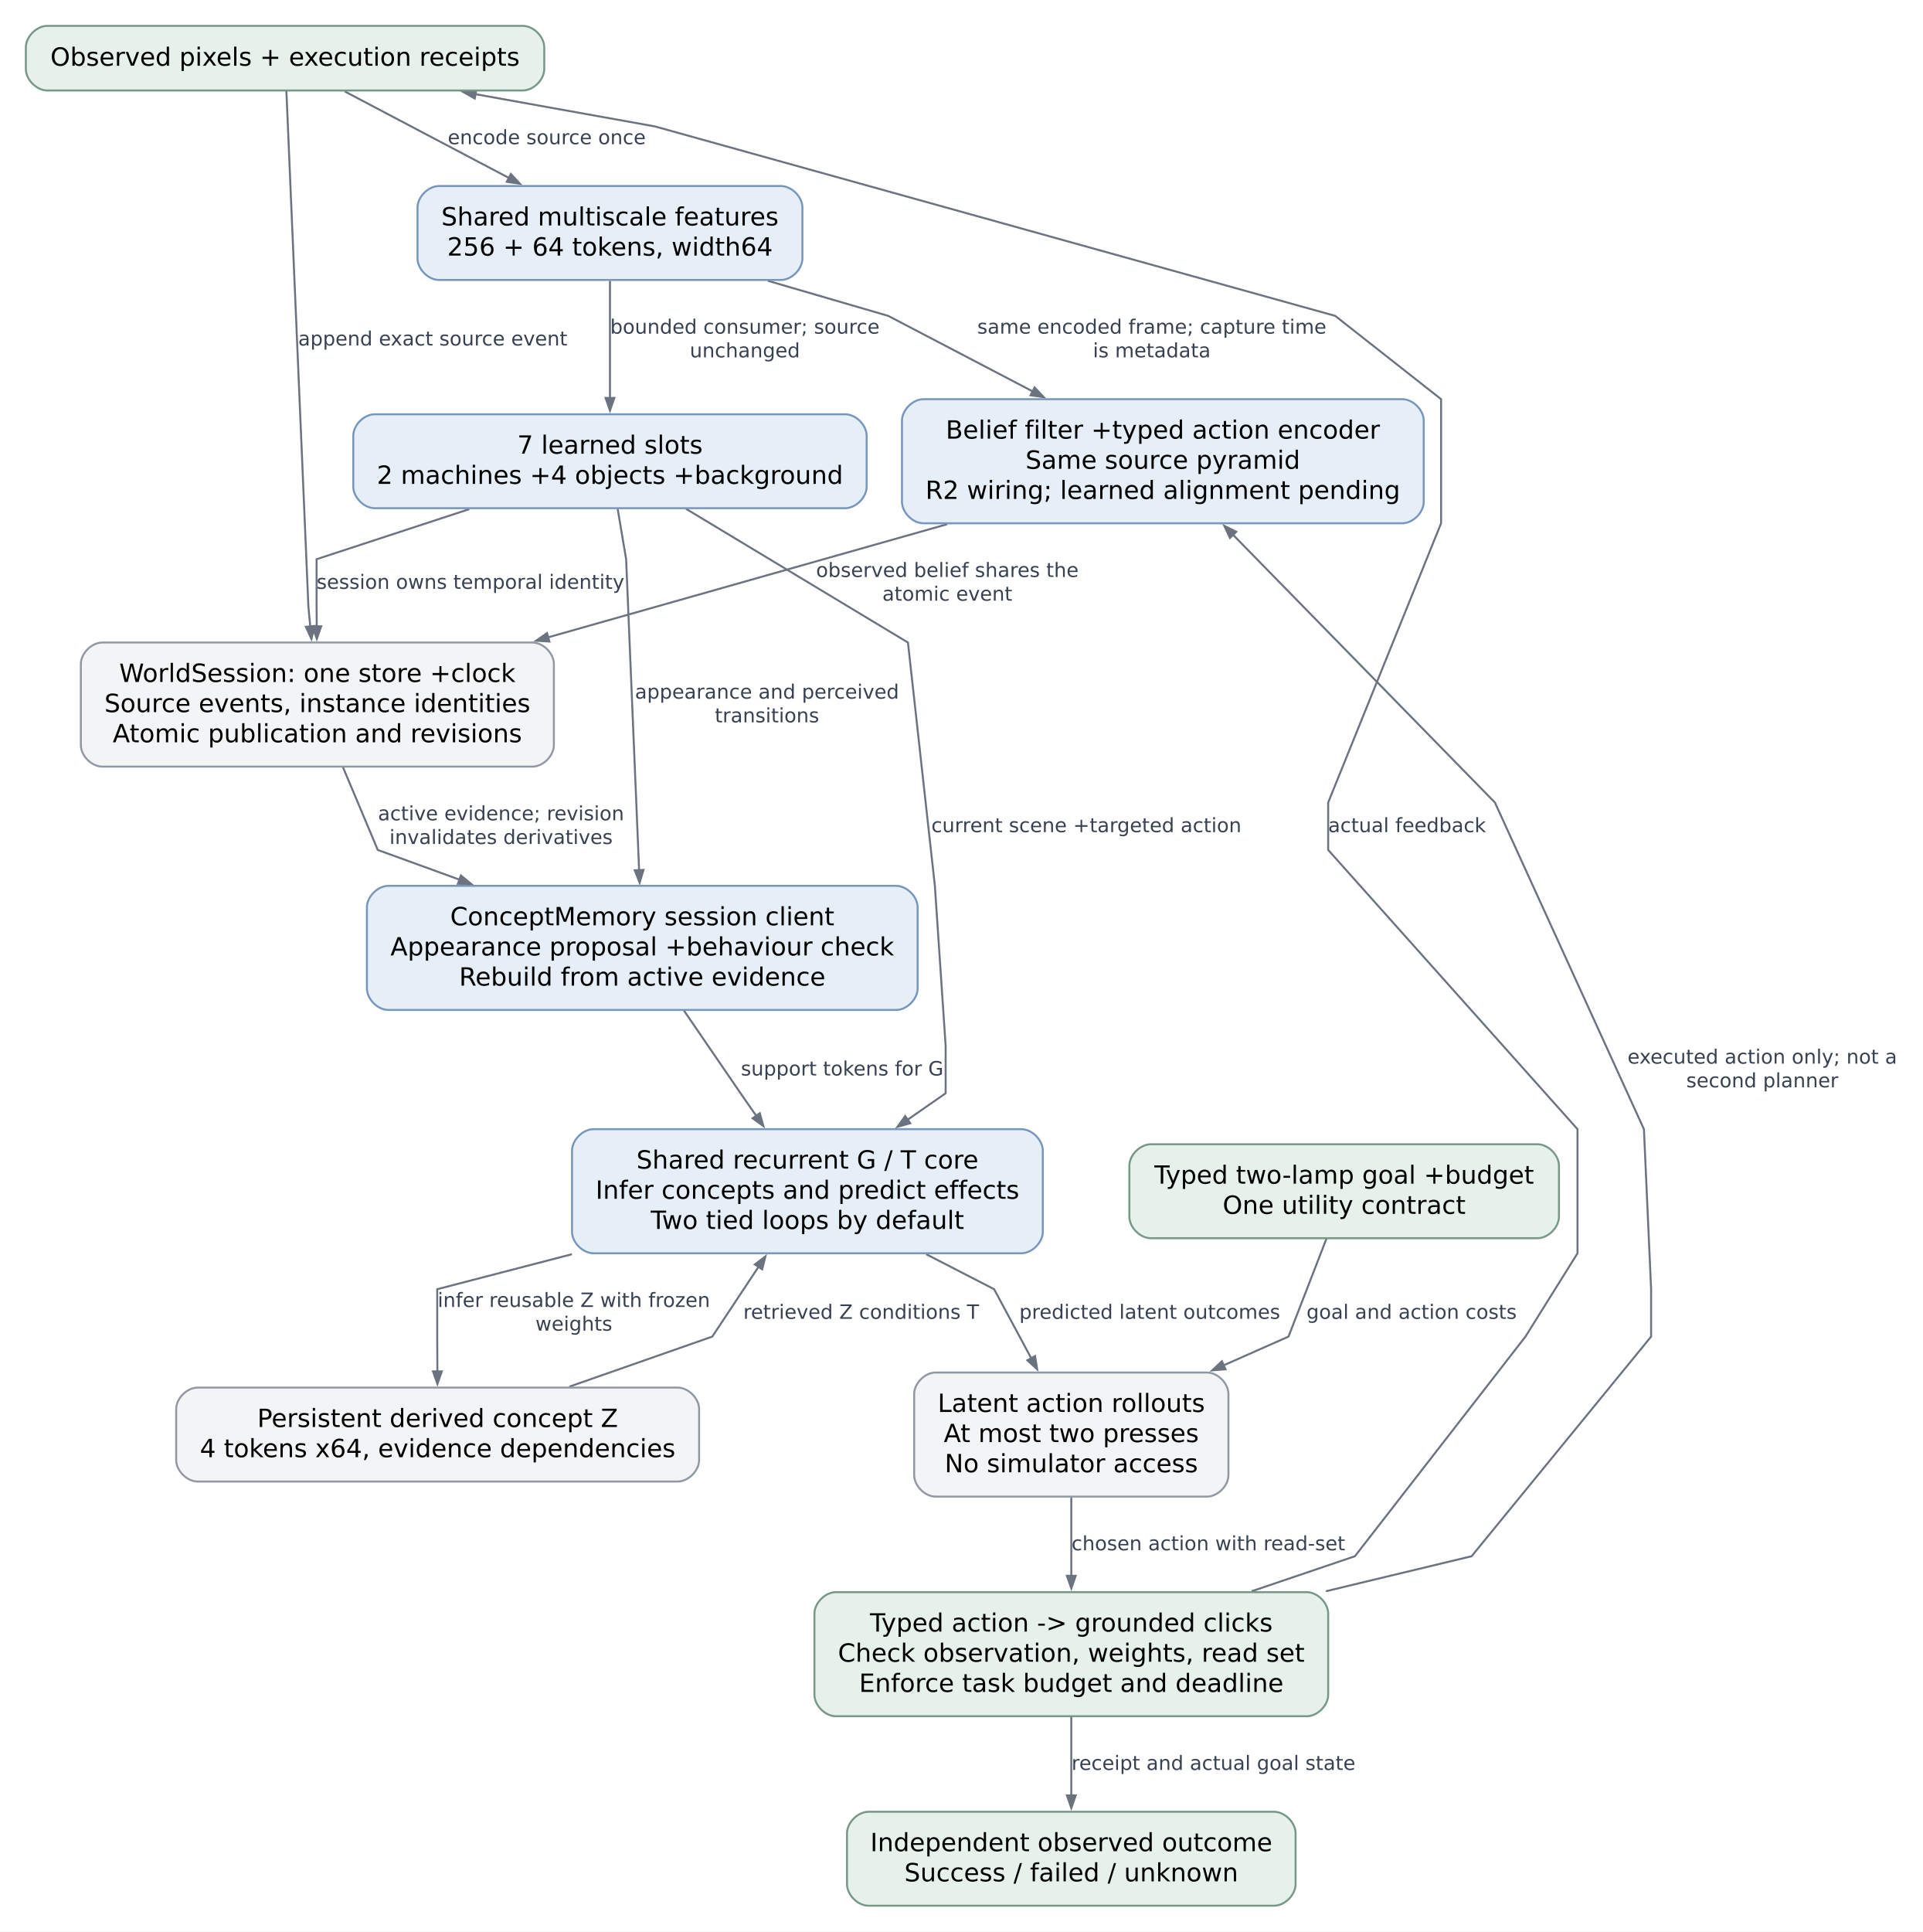
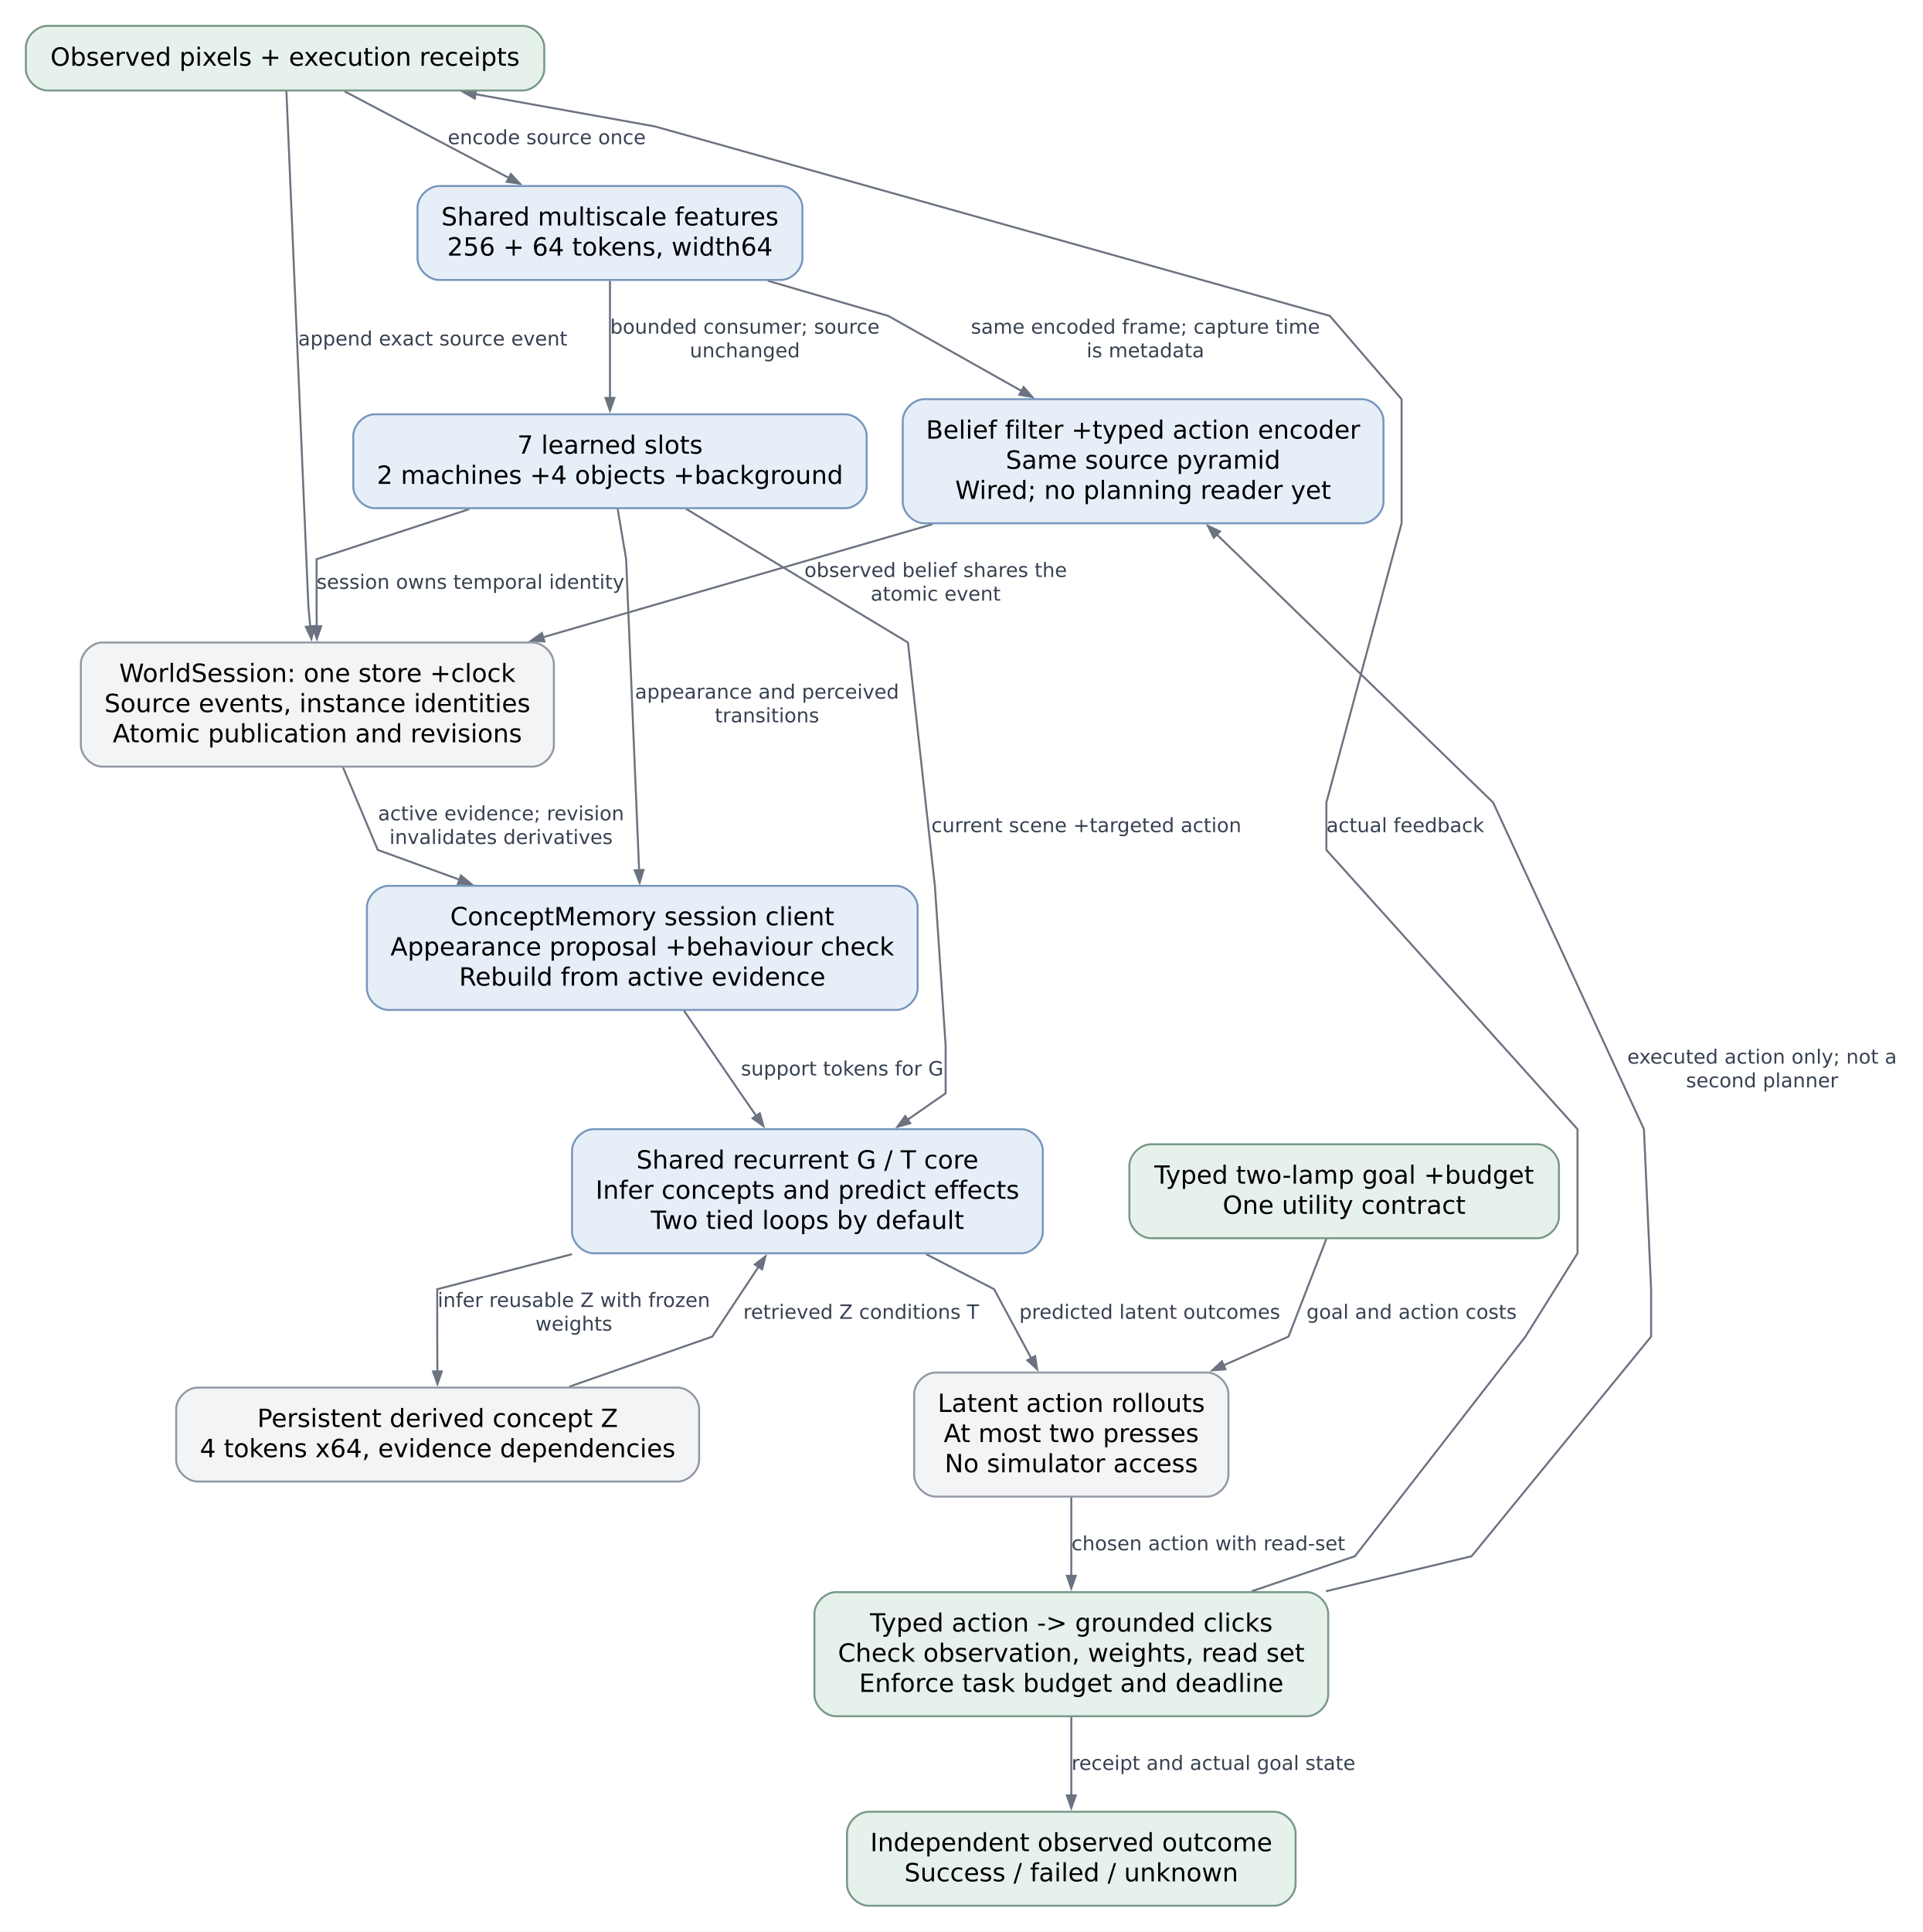
<svg xmlns="http://www.w3.org/2000/svg" width="1071pt" height="1076pt" viewBox="0.00 0.00 1071.00 1076.00">
  <g id="17-integrated-latent-agent-graph0" class="graph" transform="scale(1 1) rotate(0) translate(14.4 1061.36)">
-     <polygon fill="white" stroke="none" points="-14.4,14.4 -14.4,-1061.36 1057.1,-1061.36 1057.1,14.4 -14.4,14.4" />
+     <polygon fill="white" stroke="none" points="-14.4,14.4 -14.4,-1061.36 1056.99,-1061.36 1056.99,14.4 -14.4,14.4" />
    <g id="17-integrated-latent-agent-edge1" class="edge">
      <path fill="none" stroke="#6b7280" stroke-width="1.1" d="M177.6,-1010.47C203.19,-996.99 239.17,-978.03 269.22,-962.2" />
      <polygon fill="#6b7280" stroke="#6b7280" stroke-width="1.1" points="270.19,-964.46 275.25,-959.02 267.91,-960.12 270.19,-964.46" />
      <text xml:space="preserve" text-anchor="middle" x="290.18" y="-981.06" font-family="DejaVu Sans" font-size="11.00" fill="#374151">encode source once</text>
    </g>
    <g id="17-integrated-latent-agent-edge3" class="edge">
      <path fill="none" stroke="#6b7280" stroke-width="1.1" d="M145.14,-1010.72C147.89,-946.32 157.4,-723.52 157.4,-723.52 157.4,-723.52 157.84,-718.87 158.45,-712.3" />
      <polygon fill="#6b7280" stroke="#6b7280" stroke-width="1.1" points="160.87,-712.74 159.08,-705.54 155.99,-712.28 160.87,-712.74" />
      <text xml:space="preserve" text-anchor="middle" x="226.7" y="-868.94" font-family="DejaVu Sans" font-size="11.00" fill="#374151">append exact source event</text>
    </g>
    <g id="17-integrated-latent-agent-edge2" class="edge">
      <path fill="none" stroke="#6b7280" stroke-width="1.1" d="M325.4,-904.98C325.4,-886.09 325.4,-860.19 325.4,-839.55" />
      <polygon fill="#6b7280" stroke="#6b7280" stroke-width="1.1" points="327.85,-839.73 325.4,-832.73 322.95,-839.73 327.85,-839.73" />
      <text xml:space="preserve" text-anchor="middle" x="400.56" y="-875.54" font-family="DejaVu Sans" font-size="11.00" fill="#374151">bounded consumer; source</text>
      <text xml:space="preserve" text-anchor="middle" x="400.56" y="-862.34" font-family="DejaVu Sans" font-size="11.00" fill="#374151">unchanged</text>
    </g>
    <g id="17-integrated-latent-agent-edge15" class="edge">
-       <path fill="none" stroke="#6b7280" stroke-width="1.1" d="M413.32,-904.99C448.3,-894.79 480.4,-885.44 480.4,-885.44 480.4,-885.44 521.54,-863.94 561.15,-843.24" />
-       <polygon fill="#6b7280" stroke="#6b7280" stroke-width="1.1" points="561.97,-845.58 567.04,-840.16 559.7,-841.23 561.97,-845.58" />
-       <text xml:space="preserve" text-anchor="middle" x="627.25" y="-875.54" font-family="DejaVu Sans" font-size="11.00" fill="#374151">same encoded frame; capture time</text>
-       <text xml:space="preserve" text-anchor="middle" x="627.25" y="-862.34" font-family="DejaVu Sans" font-size="11.00" fill="#374151">is metadata</text>
+       <path fill="none" stroke="#6b7280" stroke-width="1.1" d="M413.32,-904.99C448.3,-894.79 480.4,-885.44 480.4,-885.44 480.4,-885.44 518.26,-864.12 554.88,-843.5" />
+       <polygon fill="#6b7280" stroke="#6b7280" stroke-width="1.1" points="555.83,-845.78 560.73,-840.21 553.43,-841.51 555.83,-845.78" />
+       <text xml:space="preserve" text-anchor="middle" x="623.69" y="-875.54" font-family="DejaVu Sans" font-size="11.00" fill="#374151">same encoded frame; capture time</text>
+       <text xml:space="preserve" text-anchor="middle" x="623.69" y="-862.34" font-family="DejaVu Sans" font-size="11.00" fill="#374151">is metadata</text>
    </g>
    <g id="17-integrated-latent-agent-edge16" class="edge">
      <path fill="none" stroke="#6b7280" stroke-width="1.1" d="M247.03,-777.8C205.09,-764.05 161.97,-749.92 161.97,-749.92 161.97,-749.92 161.97,-723.52 161.97,-723.52 161.97,-723.52 162,-718.87 162.06,-712.3" />
      <polygon fill="#6b7280" stroke="#6b7280" stroke-width="1.1" points="164.51,-712.56 162.11,-705.55 159.61,-712.53 164.51,-712.56" />
      <text xml:space="preserve" text-anchor="middle" x="247.68" y="-733.42" font-family="DejaVu Sans" font-size="11.00" fill="#374151">session owns temporal identity</text>
    </g>
    <g id="17-integrated-latent-agent-edge4" class="edge">
      <path fill="none" stroke="#6b7280" stroke-width="1.1" d="M329.69,-777.95C332.01,-764.16 334.4,-749.92 334.4,-749.92 334.4,-749.92 339.02,-639.36 341.64,-576.63" />
      <polygon fill="#6b7280" stroke="#6b7280" stroke-width="1.1" points="344.08,-576.87 341.93,-569.77 339.19,-576.66 344.08,-576.87" />
      <text xml:space="preserve" text-anchor="middle" x="412.88" y="-672.26" font-family="DejaVu Sans" font-size="11.00" fill="#374151">appearance and perceived</text>
      <text xml:space="preserve" text-anchor="middle" x="412.88" y="-659.06" font-family="DejaVu Sans" font-size="11.00" fill="#374151">transitions</text>
    </g>
    <g id="17-integrated-latent-agent-edge9" class="edge">
      <path fill="none" stroke="#6b7280" stroke-width="1.1" d="M367.72,-778C416.9,-748.38 491.4,-703.52 491.4,-703.52 491.4,-703.52 506.4,-568 506.4,-568 506.4,-568 512.4,-478.88 512.4,-478.88 512.4,-478.88 512.4,-452.48 512.4,-452.48 512.4,-452.48 503.18,-446.07 491.12,-437.68" />
      <polygon fill="#6b7280" stroke="#6b7280" stroke-width="1.1" points="492.68,-435.78 485.53,-433.79 489.88,-439.8 492.68,-435.78" />
      <text xml:space="preserve" text-anchor="middle" x="590.8" y="-597.9" font-family="DejaVu Sans" font-size="11.00" fill="#374151">current scene +targeted action</text>
    </g>
    <g id="17-integrated-latent-agent-edge5" class="edge">
      <path fill="none" stroke="#6b7280" stroke-width="1.1" d="M176.67,-634.05C185.84,-612.26 196.05,-588 196.05,-588 196.05,-588 216.22,-580.67 241.63,-571.43" />
      <polygon fill="#6b7280" stroke="#6b7280" stroke-width="1.1" points="242.36,-573.77 248.1,-569.08 240.68,-569.17 242.36,-573.77" />
      <text xml:space="preserve" text-anchor="middle" x="264.73" y="-604.5" font-family="DejaVu Sans" font-size="11.00" fill="#374151">active evidence; revision</text>
      <text xml:space="preserve" text-anchor="middle" x="264.73" y="-591.3" font-family="DejaVu Sans" font-size="11.00" fill="#374151">invalidates derivatives</text>
    </g>
    <g id="17-integrated-latent-agent-edge6" class="edge">
      <path fill="none" stroke="#6b7280" stroke-width="1.1" d="M366.62,-498.53C381.54,-476.74 398.15,-452.48 398.15,-452.48 398.15,-452.48 401.82,-447.2 406.86,-439.95" />
      <polygon fill="#6b7280" stroke="#6b7280" stroke-width="1.1" points="408.87,-441.35 410.86,-434.21 404.85,-438.55 408.87,-441.35" />
      <text xml:space="preserve" text-anchor="middle" x="454.77" y="-462.38" font-family="DejaVu Sans" font-size="11.00" fill="#374151">support tokens for G</text>
    </g>
    <g id="17-integrated-latent-agent-edge8" class="edge">
      <path fill="none" stroke="#6b7280" stroke-width="1.1" d="M302.76,-289.08C342.03,-302.83 382.4,-316.96 382.4,-316.96 382.4,-316.96 395.15,-336.2 408.15,-355.81" />
      <polygon fill="#6b7280" stroke="#6b7280" stroke-width="1.1" points="406.1,-357.14 412,-361.62 410.18,-354.43 406.1,-357.14" />
      <text xml:space="preserve" text-anchor="middle" x="465.32" y="-326.86" font-family="DejaVu Sans" font-size="11.00" fill="#374151">retrieved Z conditions T</text>
    </g>
    <g id="17-integrated-latent-agent-edge7" class="edge">
      <path fill="none" stroke="#6b7280" stroke-width="1.1" d="M304.21,-362.85C263.54,-352.28 229.17,-343.36 229.17,-343.36 229.17,-343.36 229.17,-316.96 229.17,-316.96 229.17,-316.96 229.21,-308.09 229.26,-297.58" />
      <polygon fill="#6b7280" stroke="#6b7280" stroke-width="1.1" points="231.71,-297.6 229.29,-290.59 226.81,-297.58 231.71,-297.6" />
      <text xml:space="preserve" text-anchor="middle" x="305.29" y="-333.46" font-family="DejaVu Sans" font-size="11.00" fill="#374151">infer reusable Z with frozen</text>
      <text xml:space="preserve" text-anchor="middle" x="305.29" y="-320.26" font-family="DejaVu Sans" font-size="11.00" fill="#374151">weights</text>
    </g>
    <g id="17-integrated-latent-agent-edge11" class="edge">
      <path fill="none" stroke="#6b7280" stroke-width="1.1" d="M501.56,-362.85C522.07,-352.28 539.4,-343.36 539.4,-343.36 539.4,-343.36 549.66,-324.29 560.15,-304.77" />
      <polygon fill="#6b7280" stroke="#6b7280" stroke-width="1.1" points="562.22,-306.1 563.38,-298.78 557.9,-303.78 562.22,-306.1" />
      <text xml:space="preserve" text-anchor="middle" x="626.1" y="-326.86" font-family="DejaVu Sans" font-size="11.00" fill="#374151">predicted latent outcomes</text>
    </g>
    <g id="17-integrated-latent-agent-edge10" class="edge">
      <path fill="none" stroke="#6b7280" stroke-width="1.1" d="M724.59,-371.62C715.51,-348.19 703.4,-316.96 703.4,-316.96 703.4,-316.96 687.41,-309.88 667.05,-300.87" />
      <polygon fill="#6b7280" stroke="#6b7280" stroke-width="1.1" points="668.29,-298.74 660.9,-298.15 666.31,-303.22 668.29,-298.74" />
      <text xml:space="preserve" text-anchor="middle" x="771.98" y="-326.86" font-family="DejaVu Sans" font-size="11.00" fill="#374151">goal and action costs</text>
    </g>
    <g id="17-integrated-latent-agent-edge12" class="edge">
      <path fill="none" stroke="#6b7280" stroke-width="1.1" d="M582.4,-227.56C582.4,-213.85 582.4,-197.87 582.4,-183.4" />
      <polygon fill="#6b7280" stroke="#6b7280" stroke-width="1.1" points="584.85,-183.74 582.4,-176.74 579.95,-183.74 584.85,-183.74" />
      <text xml:space="preserve" text-anchor="middle" x="658.75" y="-197.94" font-family="DejaVu Sans" font-size="11.00" fill="#374151">chosen action with read-set</text>
    </g>
    <g id="17-integrated-latent-agent-edge13" class="edge">
-       <path fill="none" stroke="#6b7280" stroke-width="1.1" d="M682.91,-175.15C714.07,-185.72 740.4,-194.64 740.4,-194.64 740.4,-194.64 835.4,-316.96 835.4,-316.96 835.4,-316.96 864.4,-363.36 864.4,-363.36 864.4,-363.36 864.4,-432.48 864.4,-432.48 864.4,-432.48 725.5,-588 725.5,-588 725.5,-588 725.5,-614.4 725.5,-614.4 725.5,-614.4 788.4,-769.92 788.4,-769.92 788.4,-769.92 788.4,-839.04 788.4,-839.04 788.4,-839.04 729.4,-885.44 729.4,-885.44 729.4,-885.44 350.4,-990.96 350.4,-990.96 350.4,-990.96 300.88,-999.85 250.4,-1008.92" />
+       <path fill="none" stroke="#6b7280" stroke-width="1.1" d="M682.91,-175.15C714.07,-185.72 740.4,-194.64 740.4,-194.64 740.4,-194.64 835.4,-316.96 835.4,-316.96 835.4,-316.96 864.4,-363.36 864.4,-363.36 864.4,-363.36 864.4,-432.48 864.4,-432.48 864.4,-432.48 724.5,-588 724.5,-588 724.5,-588 724.5,-614.4 724.5,-614.4 724.5,-614.4 766.4,-769.92 766.4,-769.92 766.4,-769.92 766.4,-839.04 766.4,-839.04 766.4,-839.04 726.4,-885.44 726.4,-885.44 726.4,-885.44 350.4,-990.96 350.4,-990.96 350.4,-990.96 300.88,-999.85 250.4,-1008.92" />
      <polygon fill="#6b7280" stroke="#6b7280" stroke-width="1.1" points="250.07,-1006.49 243.61,-1010.14 250.93,-1011.31 250.07,-1006.49" />
-       <text xml:space="preserve" text-anchor="middle" x="769.45" y="-597.9" font-family="DejaVu Sans" font-size="11.00" fill="#374151">actual feedback</text>
+       <text xml:space="preserve" text-anchor="middle" x="768.45" y="-597.9" font-family="DejaVu Sans" font-size="11.00" fill="#374151">actual feedback</text>
    </g>
    <g id="17-integrated-latent-agent-edge14" class="edge">
      <path fill="none" stroke="#6b7280" stroke-width="1.1" d="M582.4,-105.2C582.4,-91.24 582.4,-75.1 582.4,-61.13" />
      <polygon fill="#6b7280" stroke="#6b7280" stroke-width="1.1" points="584.85,-61.41 582.4,-54.41 579.95,-61.42 584.85,-61.41" />
      <text xml:space="preserve" text-anchor="middle" x="661.59" y="-75.62" font-family="DejaVu Sans" font-size="11.00" fill="#374151">receipt and actual goal state</text>
    </g>
    <g id="17-integrated-latent-agent-edge18" class="edge">
-       <path fill="none" stroke="#6b7280" stroke-width="1.1" d="M724.26,-175.15C768.24,-185.72 805.4,-194.64 805.4,-194.64 805.4,-194.64 905.4,-316.96 905.4,-316.96 905.4,-316.96 905.4,-343.36 905.4,-343.36 905.4,-343.36 901.4,-432.48 901.4,-432.48 901.4,-432.48 818.4,-614.4 818.4,-614.4 818.4,-614.4 726.51,-708.32 672.25,-763.77" />
-       <polygon fill="#6b7280" stroke="#6b7280" stroke-width="1.1" points="670.78,-761.77 667.64,-768.49 674.29,-765.2 670.78,-761.77" />
-       <text xml:space="preserve" text-anchor="middle" x="967.35" y="-468.98" font-family="DejaVu Sans" font-size="11.00" fill="#374151">executed action only; not a</text>
-       <text xml:space="preserve" text-anchor="middle" x="967.35" y="-455.78" font-family="DejaVu Sans" font-size="11.00" fill="#374151">second planner</text>
+       <path fill="none" stroke="#6b7280" stroke-width="1.1" d="M724.26,-175.15C768.24,-185.72 805.4,-194.64 805.4,-194.64 805.4,-194.64 905.4,-316.96 905.4,-316.96 905.4,-316.96 905.4,-343.36 905.4,-343.36 905.4,-343.36 901.4,-432.48 901.4,-432.48 901.4,-432.48 817.4,-614.4 817.4,-614.4 817.4,-614.4 720.54,-708.32 663.35,-763.77" />
+       <polygon fill="#6b7280" stroke="#6b7280" stroke-width="1.1" points="661.78,-761.89 658.46,-768.52 665.19,-765.4 661.78,-761.89" />
+       <text xml:space="preserve" text-anchor="middle" x="967.23" y="-468.98" font-family="DejaVu Sans" font-size="11.00" fill="#374151">executed action only; not a</text>
+       <text xml:space="preserve" text-anchor="middle" x="967.23" y="-455.78" font-family="DejaVu Sans" font-size="11.00" fill="#374151">second planner</text>
    </g>
    <g id="17-integrated-latent-agent-edge17" class="edge">
-       <path fill="none" stroke="#6b7280" stroke-width="1.1" d="M513.33,-769.44C445.23,-750.14 360.02,-725.98 290.61,-706.31" />
-       <polygon fill="#6b7280" stroke="#6b7280" stroke-width="1.1" points="291.67,-704.06 284.26,-704.51 290.33,-708.77 291.67,-704.06" />
-       <text xml:space="preserve" text-anchor="middle" x="513.34" y="-740.02" font-family="DejaVu Sans" font-size="11.00" fill="#374151">observed belief shares the</text>
-       <text xml:space="preserve" text-anchor="middle" x="513.34" y="-726.82" font-family="DejaVu Sans" font-size="11.00" fill="#374151">atomic event</text>
+       <path fill="none" stroke="#6b7280" stroke-width="1.1" d="M505.13,-769.44C438.76,-750.18 355.74,-726.08 288.03,-706.43" />
+       <polygon fill="#6b7280" stroke="#6b7280" stroke-width="1.1" points="288.86,-704.11 281.45,-704.52 287.49,-708.82 288.86,-704.11" />
+       <text xml:space="preserve" text-anchor="middle" x="506.85" y="-740.02" font-family="DejaVu Sans" font-size="11.00" fill="#374151">observed belief shares the</text>
+       <text xml:space="preserve" text-anchor="middle" x="506.85" y="-726.82" font-family="DejaVu Sans" font-size="11.00" fill="#374151">atomic event</text>
    </g>
    <g id="17-integrated-latent-agent-node1" class="node">
      <path fill="#e7f1eb" stroke="#789887" stroke-width="1.1" d="M276.8,-1046.96C276.8,-1046.96 12,-1046.96 12,-1046.96 6,-1046.96 0,-1040.96 0,-1034.96 0,-1034.96 0,-1022.96 0,-1022.96 0,-1016.96 6,-1010.96 12,-1010.96 12,-1010.96 276.8,-1010.96 276.8,-1010.96 282.8,-1010.96 288.8,-1016.96 288.8,-1022.96 288.8,-1022.96 288.8,-1034.96 288.8,-1034.96 288.8,-1040.96 282.8,-1046.96 276.8,-1046.96" />
      <text xml:space="preserve" text-anchor="middle" x="144.4" y="-1024.76" font-family="DejaVu Sans" font-size="14.00">Observed pixels + execution receipts</text>
    </g>
    <g id="17-integrated-latent-agent-node2" class="node">
      <path fill="#e6eef8" stroke="#7696bc" stroke-width="1.1" d="M420.61,-957.76C420.61,-957.76 230.19,-957.76 230.19,-957.76 224.19,-957.76 218.19,-951.76 218.19,-945.76 218.19,-945.76 218.19,-917.44 218.19,-917.44 218.19,-911.44 224.19,-905.44 230.19,-905.44 230.19,-905.44 420.61,-905.44 420.61,-905.44 426.61,-905.44 432.61,-911.44 432.61,-917.44 432.61,-917.44 432.61,-945.76 432.61,-945.76 432.61,-951.76 426.61,-957.76 420.61,-957.76" />
      <text xml:space="preserve" text-anchor="middle" x="325.4" y="-935.8" font-family="DejaVu Sans" font-size="14.00">Shared multiscale features</text>
      <text xml:space="preserve" text-anchor="middle" x="325.4" y="-919" font-family="DejaVu Sans" font-size="14.00">256 + 64 tokens, width64</text>
    </g>
    <g id="17-integrated-latent-agent-node3" class="node">
      <path fill="#e6eef8" stroke="#7696bc" stroke-width="1.1" d="M456.4,-830.64C456.4,-830.64 194.4,-830.64 194.4,-830.64 188.4,-830.64 182.4,-824.64 182.4,-818.64 182.4,-818.64 182.4,-790.32 182.4,-790.32 182.4,-784.32 188.4,-778.32 194.4,-778.32 194.4,-778.32 456.4,-778.32 456.4,-778.32 462.4,-778.32 468.4,-784.32 468.4,-790.32 468.4,-790.32 468.4,-818.64 468.4,-818.64 468.4,-824.64 462.4,-830.64 456.4,-830.64" />
      <text xml:space="preserve" text-anchor="middle" x="325.4" y="-808.68" font-family="DejaVu Sans" font-size="14.00">7 learned slots</text>
      <text xml:space="preserve" text-anchor="middle" x="325.4" y="-791.88" font-family="DejaVu Sans" font-size="14.00">2 machines +4 objects +background</text>
    </g>
    <g id="17-integrated-latent-agent-node4" class="node">
      <path fill="#f3f4f6" stroke="#9098a4" stroke-width="1.1" d="M282.16,-703.52C282.16,-703.52 42.64,-703.52 42.64,-703.52 36.64,-703.52 30.64,-697.52 30.64,-691.52 30.64,-691.52 30.64,-646.4 30.64,-646.4 30.64,-640.4 36.64,-634.4 42.64,-634.4 42.64,-634.4 282.16,-634.4 282.16,-634.4 288.16,-634.4 294.16,-640.4 294.16,-646.4 294.16,-646.4 294.16,-691.52 294.16,-691.52 294.16,-697.52 288.16,-703.52 282.16,-703.52" />
      <text xml:space="preserve" text-anchor="middle" x="162.4" y="-681.56" font-family="DejaVu Sans" font-size="14.00">WorldSession: one store +clock</text>
      <text xml:space="preserve" text-anchor="middle" x="162.4" y="-664.76" font-family="DejaVu Sans" font-size="14.00">Source events, instance identities</text>
      <text xml:space="preserve" text-anchor="middle" x="162.4" y="-647.96" font-family="DejaVu Sans" font-size="14.00">Atomic publication and revisions</text>
    </g>
    <g id="17-integrated-latent-agent-node5" class="node">
      <path fill="#e6eef8" stroke="#7696bc" stroke-width="1.1" d="M484.8,-568C484.8,-568 202,-568 202,-568 196,-568 190,-562 190,-556 190,-556 190,-510.88 190,-510.88 190,-504.88 196,-498.88 202,-498.88 202,-498.88 484.8,-498.88 484.8,-498.88 490.8,-498.88 496.8,-504.88 496.8,-510.88 496.8,-510.88 496.8,-556 496.8,-556 496.8,-562 490.8,-568 484.8,-568" />
      <text xml:space="preserve" text-anchor="middle" x="343.4" y="-546.04" font-family="DejaVu Sans" font-size="14.00">ConceptMemory session client</text>
      <text xml:space="preserve" text-anchor="middle" x="343.4" y="-529.24" font-family="DejaVu Sans" font-size="14.00">Appearance proposal +behaviour check</text>
      <text xml:space="preserve" text-anchor="middle" x="343.4" y="-512.44" font-family="DejaVu Sans" font-size="14.00">Rebuild from active evidence</text>
    </g>
    <g id="17-integrated-latent-agent-node6" class="node">
      <path fill="#f3f4f6" stroke="#9098a4" stroke-width="1.1" d="M363.07,-288.56C363.07,-288.56 95.74,-288.56 95.74,-288.56 89.74,-288.56 83.74,-282.56 83.74,-276.56 83.74,-276.56 83.74,-248.24 83.74,-248.24 83.74,-242.24 89.74,-236.24 95.74,-236.24 95.74,-236.24 363.07,-236.24 363.07,-236.24 369.07,-236.24 375.07,-242.24 375.07,-248.24 375.07,-248.24 375.07,-276.56 375.07,-276.56 375.07,-282.56 369.07,-288.56 363.07,-288.56" />
      <text xml:space="preserve" text-anchor="middle" x="229.4" y="-266.6" font-family="DejaVu Sans" font-size="14.00">Persistent derived concept Z</text>
      <text xml:space="preserve" text-anchor="middle" x="229.4" y="-249.8" font-family="DejaVu Sans" font-size="14.00">4 tokens x64, evidence dependencies</text>
    </g>
    <g id="17-integrated-latent-agent-node7" class="node">
      <path fill="#e6eef8" stroke="#7696bc" stroke-width="1.1" d="M554.53,-432.48C554.53,-432.48 316.27,-432.48 316.27,-432.48 310.27,-432.48 304.27,-426.48 304.27,-420.48 304.27,-420.48 304.27,-375.36 304.27,-375.36 304.27,-369.36 310.27,-363.36 316.27,-363.36 316.27,-363.36 554.53,-363.36 554.53,-363.36 560.53,-363.36 566.53,-369.36 566.53,-375.36 566.53,-375.36 566.53,-420.48 566.53,-420.48 566.53,-426.48 560.53,-432.48 554.53,-432.48" />
      <text xml:space="preserve" text-anchor="middle" x="435.4" y="-410.52" font-family="DejaVu Sans" font-size="14.00">Shared recurrent G / T core</text>
      <text xml:space="preserve" text-anchor="middle" x="435.4" y="-393.72" font-family="DejaVu Sans" font-size="14.00">Infer concepts and predict effects</text>
      <text xml:space="preserve" text-anchor="middle" x="435.4" y="-376.92" font-family="DejaVu Sans" font-size="14.00">Two tied loops by default</text>
    </g>
    <g id="17-integrated-latent-agent-node8" class="node">
      <path fill="#e7f1eb" stroke="#789887" stroke-width="1.1" d="M842.07,-424.08C842.07,-424.08 626.74,-424.08 626.74,-424.08 620.74,-424.08 614.74,-418.08 614.74,-412.08 614.74,-412.08 614.74,-383.76 614.74,-383.76 614.74,-377.76 620.74,-371.76 626.74,-371.76 626.74,-371.76 842.07,-371.76 842.07,-371.76 848.07,-371.76 854.07,-377.76 854.07,-383.76 854.07,-383.76 854.07,-412.08 854.07,-412.08 854.07,-418.08 848.07,-424.08 842.07,-424.08" />
      <text xml:space="preserve" text-anchor="middle" x="734.4" y="-402.12" font-family="DejaVu Sans" font-size="14.00">Typed two-lamp goal +budget</text>
      <text xml:space="preserve" text-anchor="middle" x="734.4" y="-385.32" font-family="DejaVu Sans" font-size="14.00">One utility contract</text>
    </g>
    <g id="17-integrated-latent-agent-node9" class="node">
      <path fill="#f3f4f6" stroke="#9098a4" stroke-width="1.1" d="M657.94,-296.96C657.94,-296.96 506.86,-296.96 506.86,-296.96 500.86,-296.96 494.86,-290.96 494.86,-284.96 494.86,-284.96 494.86,-239.84 494.86,-239.84 494.86,-233.84 500.86,-227.84 506.86,-227.84 506.86,-227.84 657.94,-227.84 657.94,-227.84 663.94,-227.84 669.94,-233.84 669.94,-239.84 669.94,-239.84 669.94,-284.96 669.94,-284.96 669.94,-290.96 663.94,-296.96 657.94,-296.96" />
      <text xml:space="preserve" text-anchor="middle" x="582.4" y="-275" font-family="DejaVu Sans" font-size="14.00">Latent action rollouts</text>
      <text xml:space="preserve" text-anchor="middle" x="582.4" y="-258.2" font-family="DejaVu Sans" font-size="14.00">At most two presses</text>
      <text xml:space="preserve" text-anchor="middle" x="582.4" y="-241.4" font-family="DejaVu Sans" font-size="14.00">No simulator access</text>
    </g>
    <g id="17-integrated-latent-agent-node10" class="node">
      <path fill="#e7f1eb" stroke="#789887" stroke-width="1.1" d="M713.51,-174.64C713.51,-174.64 451.3,-174.64 451.3,-174.64 445.3,-174.64 439.3,-168.64 439.3,-162.64 439.3,-162.64 439.3,-117.52 439.3,-117.52 439.3,-111.52 445.3,-105.52 451.3,-105.52 451.3,-105.52 713.51,-105.52 713.51,-105.52 719.51,-105.52 725.51,-111.52 725.51,-117.52 725.51,-117.52 725.51,-162.64 725.51,-162.64 725.51,-168.64 719.51,-174.64 713.51,-174.64" />
      <text xml:space="preserve" text-anchor="middle" x="582.4" y="-152.68" font-family="DejaVu Sans" font-size="14.00">Typed action -&gt; grounded clicks</text>
      <text xml:space="preserve" text-anchor="middle" x="582.4" y="-135.88" font-family="DejaVu Sans" font-size="14.00">Check observation, weights, read set</text>
      <text xml:space="preserve" text-anchor="middle" x="582.4" y="-119.08" font-family="DejaVu Sans" font-size="14.00">Enforce task budget and deadline</text>
    </g>
    <g id="17-integrated-latent-agent-node11" class="node">
      <path fill="#e7f1eb" stroke="#789887" stroke-width="1.1" d="M695.35,-52.32C695.35,-52.32 469.45,-52.32 469.45,-52.32 463.45,-52.32 457.45,-46.32 457.45,-40.32 457.45,-40.32 457.45,-12 457.45,-12 457.45,-6 463.45,0 469.45,0 469.45,0 695.35,0 695.35,0 701.35,0 707.35,-6 707.35,-12 707.35,-12 707.35,-40.32 707.35,-40.32 707.35,-46.32 701.35,-52.32 695.35,-52.32" />
      <text xml:space="preserve" text-anchor="middle" x="582.4" y="-30.36" font-family="DejaVu Sans" font-size="14.00">Independent observed outcome</text>
      <text xml:space="preserve" text-anchor="middle" x="582.4" y="-13.56" font-family="DejaVu Sans" font-size="14.00">Success / failed / unknown</text>
    </g>
    <g id="17-integrated-latent-agent-node12" class="node">
-       <path fill="#e6eef8" stroke="#7696bc" stroke-width="1.1" d="M766.74,-839.04C766.74,-839.04 500.07,-839.04 500.07,-839.04 494.07,-839.04 488.07,-833.04 488.07,-827.04 488.07,-827.04 488.07,-781.92 488.07,-781.92 488.07,-775.92 494.07,-769.92 500.07,-769.92 500.07,-769.92 766.74,-769.92 766.74,-769.92 772.74,-769.92 778.74,-775.92 778.74,-781.92 778.74,-781.92 778.74,-827.04 778.74,-827.04 778.74,-833.04 772.74,-839.04 766.74,-839.04" />
-       <text xml:space="preserve" text-anchor="middle" x="633.4" y="-817.08" font-family="DejaVu Sans" font-size="14.00">Belief filter +typed action encoder</text>
-       <text xml:space="preserve" text-anchor="middle" x="633.4" y="-800.28" font-family="DejaVu Sans" font-size="14.00">Same source pyramid</text>
-       <text xml:space="preserve" text-anchor="middle" x="633.4" y="-783.48" font-family="DejaVu Sans" font-size="14.00">R2 wiring; learned alignment pending</text>
+       <path fill="#e6eef8" stroke="#7696bc" stroke-width="1.1" d="M744.31,-839.04C744.31,-839.04 500.49,-839.04 500.49,-839.04 494.49,-839.04 488.49,-833.04 488.49,-827.04 488.49,-827.04 488.49,-781.92 488.49,-781.92 488.49,-775.92 494.49,-769.92 500.49,-769.92 500.49,-769.92 744.31,-769.92 744.31,-769.92 750.31,-769.92 756.31,-775.92 756.31,-781.92 756.31,-781.92 756.31,-827.04 756.31,-827.04 756.31,-833.04 750.31,-839.04 744.31,-839.04" />
+       <text xml:space="preserve" text-anchor="middle" x="622.4" y="-817.08" font-family="DejaVu Sans" font-size="14.00">Belief filter +typed action encoder</text>
+       <text xml:space="preserve" text-anchor="middle" x="622.4" y="-800.28" font-family="DejaVu Sans" font-size="14.00">Same source pyramid</text>
+       <text xml:space="preserve" text-anchor="middle" x="622.4" y="-783.48" font-family="DejaVu Sans" font-size="14.00">Wired; no planning reader yet</text>
    </g>
  </g>
</svg>
